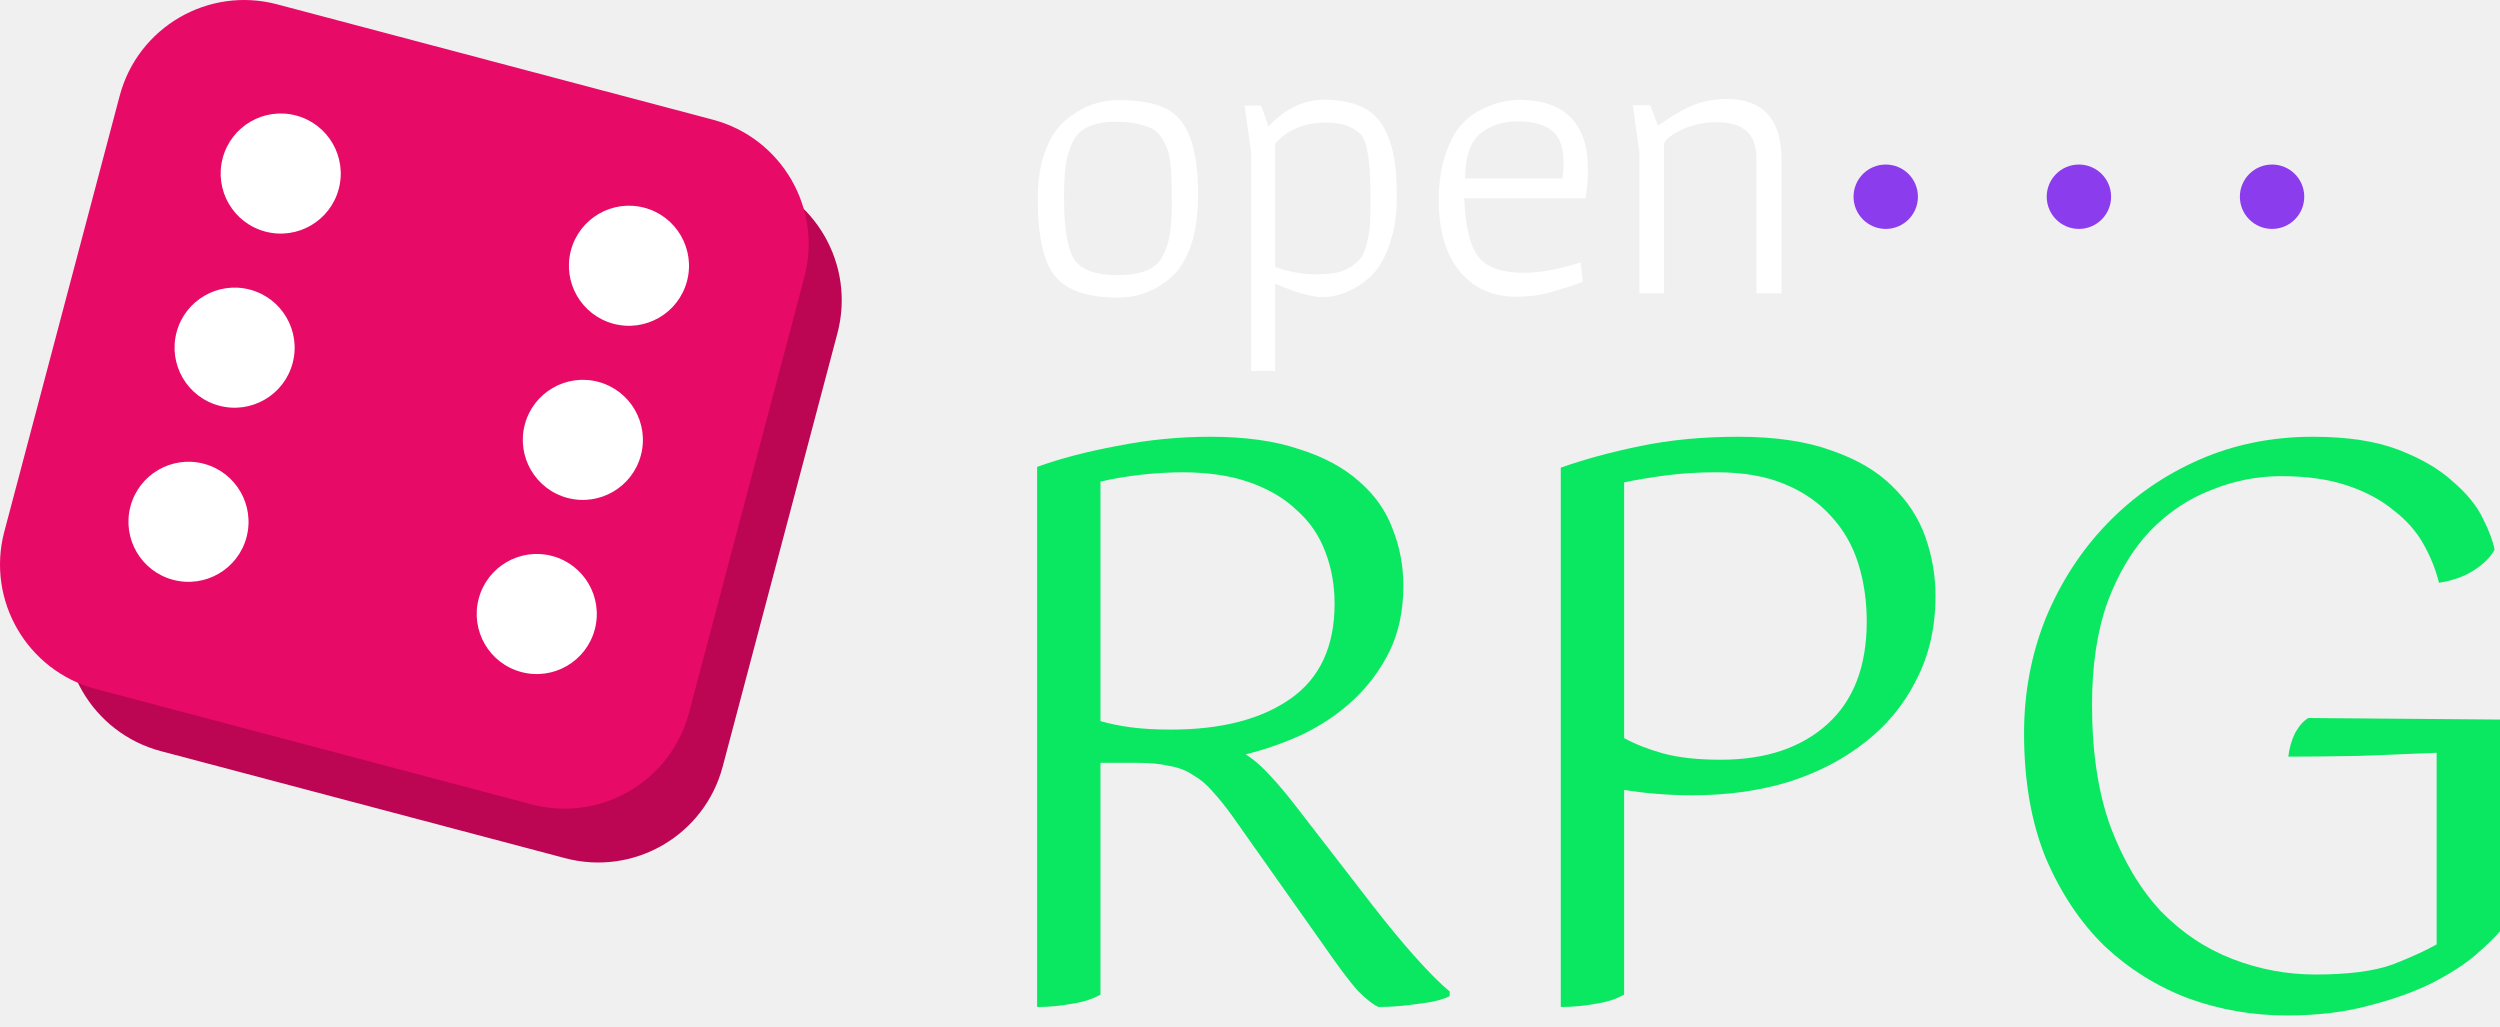
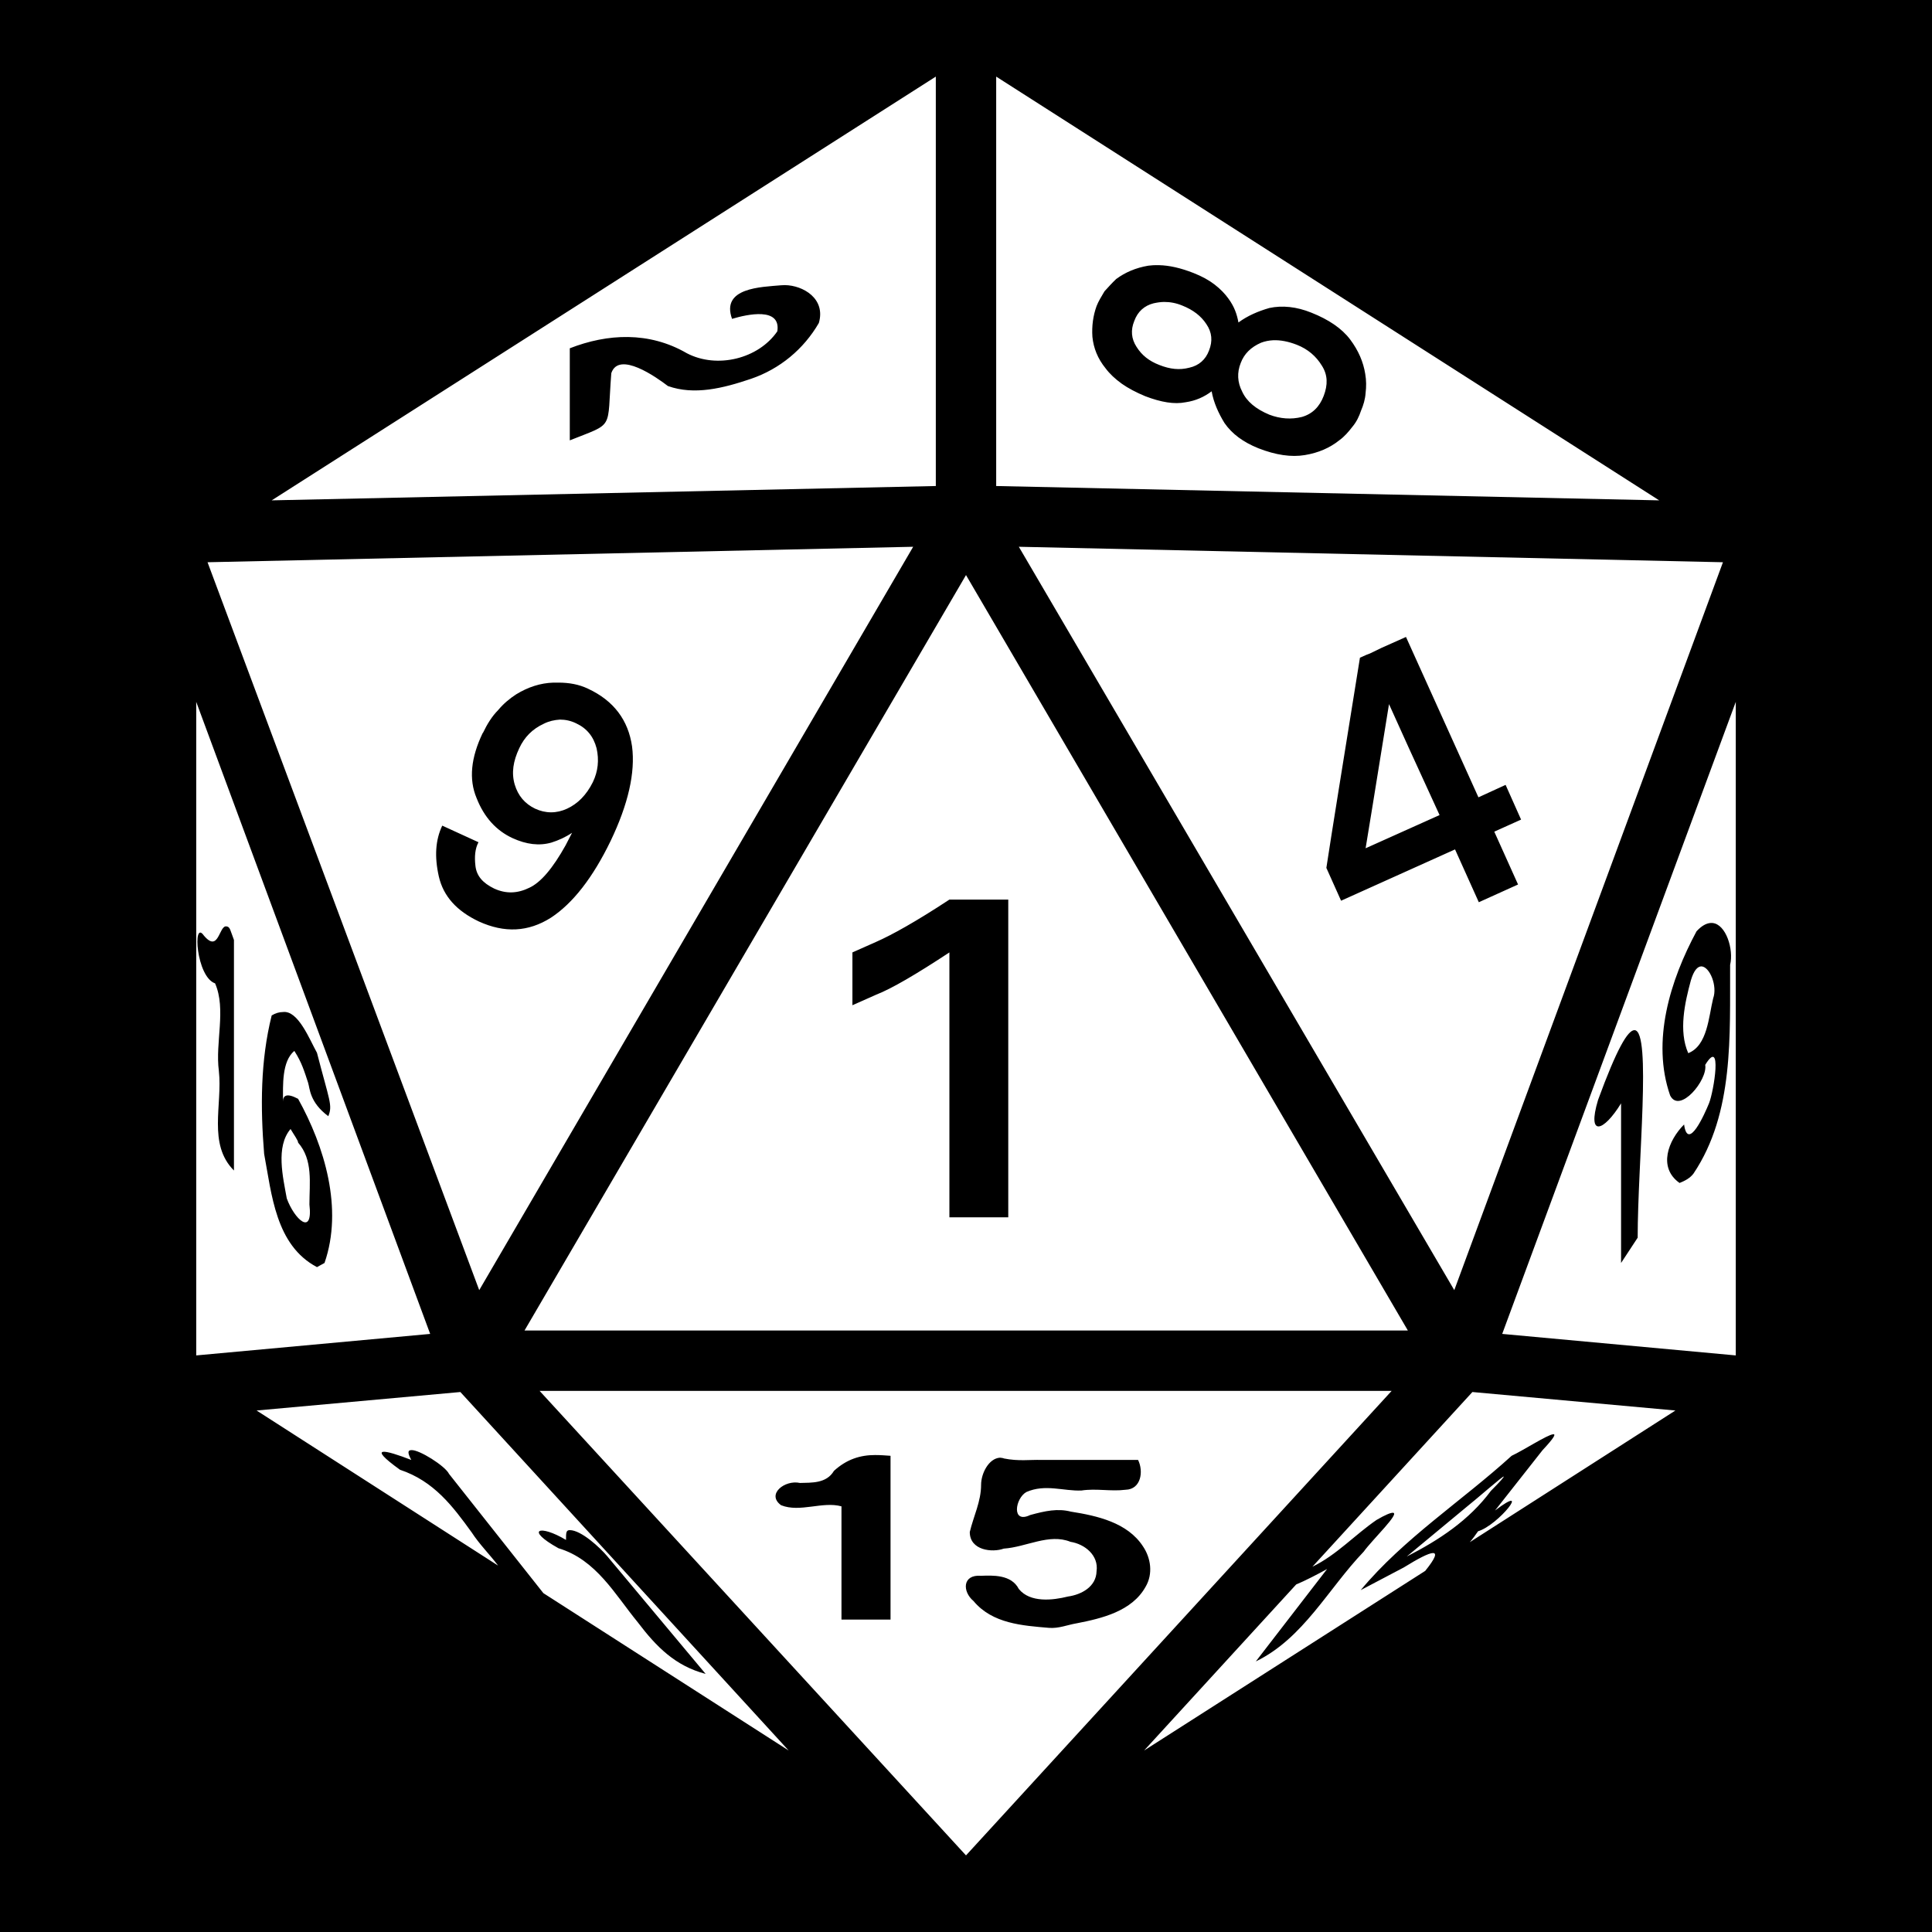
- <svg xmlns="http://www.w3.org/2000/svg" width="134" height="55" viewBox="0 0 134 55" fill="none">
-   <path d="M61.712 6.879C61.505 6.782 61.249 6.7 60.946 6.63C60.656 6.561 60.248 6.527 59.724 6.527C59.199 6.527 58.737 6.617 58.337 6.796C57.95 6.962 57.66 7.252 57.467 7.666C57.287 8.066 57.17 8.48 57.115 8.908C57.059 9.322 57.032 9.895 57.032 10.627C57.032 12.187 57.205 13.264 57.55 13.857C57.908 14.451 58.688 14.748 59.889 14.748C60.538 14.748 61.063 14.665 61.463 14.499C61.864 14.334 62.16 14.057 62.354 13.671C62.547 13.271 62.671 12.856 62.726 12.428C62.782 11.987 62.809 11.469 62.809 10.875C62.809 10.268 62.802 9.84 62.788 9.592C62.788 9.329 62.768 9.033 62.726 8.701C62.685 8.356 62.623 8.094 62.54 7.914C62.471 7.735 62.367 7.542 62.229 7.335C62.091 7.127 61.919 6.976 61.712 6.879ZM59.952 5.367C61.028 5.367 61.864 5.512 62.457 5.802C63.051 6.078 63.492 6.596 63.782 7.355C64.072 8.114 64.217 9.095 64.217 10.296C64.217 11.497 64.086 12.456 63.824 13.174C63.575 13.892 63.237 14.444 62.809 14.831C61.981 15.576 61.015 15.949 59.91 15.949C58.295 15.949 57.177 15.569 56.556 14.81C55.934 14.05 55.624 12.663 55.624 10.648C55.624 9.681 55.755 8.839 56.017 8.121C56.28 7.404 56.632 6.858 57.073 6.486C57.929 5.74 58.889 5.367 59.952 5.367Z" fill="white" />
-   <path d="M70.975 5.347C72.577 5.347 73.647 5.851 74.185 6.858C74.447 7.355 74.627 7.887 74.723 8.453C74.82 9.005 74.868 9.723 74.868 10.606C74.868 11.476 74.751 12.27 74.516 12.988C74.282 13.692 74.005 14.223 73.688 14.582C73.371 14.941 73.005 15.231 72.591 15.452C71.997 15.769 71.424 15.928 70.872 15.928C70.333 15.928 69.491 15.686 68.346 15.203V19.883H67.062V8.163L66.71 5.657H67.559L67.621 5.719L67.993 6.775C68.891 5.823 69.885 5.347 70.975 5.347ZM68.346 14.313C69.091 14.575 69.816 14.706 70.52 14.706C71.238 14.706 71.769 14.623 72.114 14.458C72.473 14.278 72.735 14.085 72.901 13.878C73.081 13.657 73.212 13.333 73.294 12.905C73.391 12.477 73.439 12.139 73.439 11.89C73.453 11.642 73.46 11.22 73.46 10.627C73.46 10.02 73.446 9.536 73.419 9.177C73.405 8.805 73.357 8.425 73.274 8.039C73.205 7.638 73.088 7.355 72.922 7.19C72.508 6.775 71.893 6.568 71.079 6.568C69.919 6.568 69.008 6.948 68.346 7.707V14.313Z" fill="white" />
-   <path d="M85.112 9.074C85.112 9.571 85.07 10.089 84.988 10.627H78.486C78.541 12.146 78.796 13.195 79.252 13.774C79.707 14.34 80.515 14.623 81.675 14.623C82.544 14.623 83.559 14.437 84.719 14.064L84.843 15.1C84.525 15.224 84.277 15.314 84.097 15.369C83.932 15.41 83.752 15.466 83.559 15.534C83.366 15.59 83.221 15.631 83.124 15.659C83.027 15.686 82.889 15.721 82.71 15.762C82.53 15.804 82.379 15.831 82.254 15.845C81.882 15.886 81.564 15.907 81.302 15.907C80.004 15.907 78.983 15.452 78.237 14.541C77.492 13.63 77.119 12.359 77.119 10.73C77.119 9.833 77.23 9.046 77.45 8.37C77.671 7.68 77.933 7.155 78.237 6.796C78.541 6.423 78.907 6.127 79.335 5.906C79.97 5.561 80.66 5.374 81.405 5.347C83.876 5.36 85.112 6.603 85.112 9.074ZM83.807 8.743C83.807 7.914 83.6 7.335 83.186 7.003C82.772 6.672 82.158 6.506 81.343 6.506C80.529 6.506 79.859 6.727 79.335 7.169C78.81 7.597 78.541 8.397 78.527 9.571H83.745C83.787 9.253 83.807 8.977 83.807 8.743Z" fill="white" />
-   <path d="M95.49 15.721H94.144V8.432C94.13 7.756 93.937 7.272 93.564 6.982C93.205 6.693 92.688 6.548 92.011 6.548C91.349 6.548 90.734 6.679 90.168 6.941C89.616 7.203 89.292 7.452 89.195 7.687V15.721H87.87V8.163L87.518 5.637H88.408L88.47 5.678L88.864 6.734C89.347 6.403 89.74 6.154 90.044 5.989C90.803 5.533 91.632 5.305 92.529 5.305C94.462 5.305 95.449 6.347 95.49 8.432V15.721Z" fill="white" />
-   <path d="M55.589 25.025C56.804 24.584 58.226 24.211 59.855 23.907C61.512 23.576 63.182 23.41 64.866 23.41C66.743 23.41 68.331 23.631 69.629 24.073C70.954 24.487 72.031 25.067 72.859 25.812C73.687 26.53 74.281 27.372 74.64 28.338C75.026 29.305 75.22 30.326 75.22 31.403C75.22 32.728 74.971 33.902 74.474 34.923C73.977 35.917 73.328 36.787 72.528 37.532C71.755 38.25 70.857 38.858 69.836 39.355C68.814 39.824 67.793 40.183 66.771 40.431C67.24 40.735 67.682 41.122 68.096 41.591C68.51 42.033 68.952 42.557 69.422 43.165L73.522 48.466C74.377 49.57 75.164 50.523 75.882 51.323C76.6 52.124 77.207 52.731 77.704 53.145V53.394C77.318 53.587 76.752 53.725 76.007 53.808C75.261 53.919 74.557 53.974 73.894 53.974C73.618 53.863 73.246 53.573 72.776 53.104C72.334 52.607 71.713 51.779 70.912 50.619L66.026 43.703C65.667 43.206 65.322 42.778 64.99 42.419C64.687 42.06 64.341 41.77 63.955 41.55C63.596 41.301 63.168 41.135 62.671 41.053C62.202 40.942 61.622 40.887 60.932 40.887H58.985V53.311C58.544 53.56 58.019 53.725 57.412 53.808C56.832 53.919 56.224 53.974 55.589 53.974V25.025ZM63.375 25.315C62.713 25.315 61.995 25.357 61.222 25.439C60.449 25.522 59.703 25.646 58.985 25.812V38.651C59.455 38.789 59.993 38.899 60.6 38.982C61.236 39.065 61.953 39.106 62.754 39.106C65.46 39.106 67.599 38.554 69.173 37.45C70.747 36.345 71.534 34.647 71.534 32.356C71.534 31.362 71.368 30.437 71.037 29.581C70.706 28.697 70.195 27.952 69.504 27.345C68.842 26.709 68 26.212 66.978 25.854C65.957 25.495 64.756 25.315 63.375 25.315Z" fill="#0AE862" />
-   <path d="M83.657 25.067C84.9 24.625 86.321 24.238 87.923 23.907C89.524 23.576 91.277 23.41 93.182 23.41C95.17 23.41 96.841 23.659 98.193 24.156C99.546 24.625 100.623 25.26 101.424 26.061C102.252 26.861 102.846 27.772 103.204 28.794C103.563 29.816 103.743 30.865 103.743 31.941C103.743 33.626 103.398 35.13 102.708 36.456C102.045 37.781 101.12 38.899 99.933 39.81C98.773 40.721 97.406 41.425 95.833 41.922C94.259 42.392 92.561 42.626 90.739 42.626C90.021 42.626 89.345 42.599 88.71 42.543C88.075 42.488 87.522 42.419 87.053 42.336V53.311C86.611 53.56 86.087 53.725 85.479 53.808C84.9 53.919 84.292 53.974 83.657 53.974V25.067ZM92.023 25.315C91.029 25.315 90.118 25.37 89.289 25.481C88.461 25.591 87.716 25.715 87.053 25.854V39.562C87.66 39.893 88.365 40.169 89.165 40.39C89.993 40.611 91.015 40.721 92.23 40.721C94.632 40.721 96.537 40.086 97.945 38.816C99.353 37.546 100.057 35.71 100.057 33.308C100.057 32.204 99.905 31.168 99.602 30.202C99.298 29.236 98.815 28.394 98.152 27.676C97.489 26.93 96.647 26.351 95.626 25.936C94.632 25.522 93.431 25.315 92.023 25.315Z" fill="#0AE862" />
-   <path d="M134 49.915C133.724 50.246 133.282 50.674 132.675 51.199C132.095 51.696 131.322 52.193 130.356 52.69C129.417 53.159 128.299 53.56 127.001 53.891C125.703 54.25 124.226 54.429 122.57 54.429C120.748 54.429 118.994 54.126 117.31 53.518C115.626 52.883 114.121 51.944 112.796 50.702C111.498 49.432 110.449 47.858 109.649 45.981C108.875 44.076 108.489 41.853 108.489 39.313C108.489 37.132 108.875 35.075 109.649 33.142C110.449 31.21 111.54 29.526 112.92 28.09C114.328 26.627 115.971 25.481 117.849 24.653C119.726 23.824 121.769 23.41 123.978 23.41C125.828 23.41 127.36 23.645 128.575 24.114C129.79 24.584 130.756 25.149 131.474 25.812C132.219 26.447 132.758 27.11 133.089 27.8C133.42 28.463 133.627 29.015 133.71 29.457C133.517 29.843 133.144 30.216 132.592 30.575C132.067 30.906 131.446 31.127 130.728 31.237C130.563 30.547 130.287 29.857 129.9 29.167C129.513 28.477 128.975 27.869 128.285 27.345C127.622 26.792 126.794 26.351 125.8 26.019C124.806 25.688 123.633 25.522 122.28 25.522C120.982 25.522 119.726 25.771 118.511 26.268C117.296 26.737 116.206 27.469 115.239 28.463C114.301 29.457 113.541 30.727 112.962 32.273C112.409 33.819 112.133 35.655 112.133 37.781C112.133 40.321 112.465 42.502 113.127 44.324C113.818 46.147 114.715 47.651 115.819 48.838C116.951 49.998 118.235 50.854 119.671 51.406C121.106 51.958 122.584 52.234 124.102 52.234C125.869 52.234 127.25 52.055 128.243 51.696C129.237 51.309 130.024 50.95 130.604 50.619V40.349C129.279 40.404 127.912 40.459 126.504 40.514C125.096 40.542 123.812 40.556 122.653 40.556C122.708 40.086 122.832 39.658 123.025 39.272C123.246 38.885 123.481 38.623 123.729 38.485L134 38.568V49.915Z" fill="#0AE862" />
-   <path d="M102.801 10.544C102.801 11.497 102.029 12.27 101.076 12.27C100.123 12.27 99.35 11.497 99.35 10.544C99.35 9.591 100.123 8.819 101.076 8.819C102.029 8.819 102.801 9.591 102.801 10.544Z" fill="#8B3DEE" />
-   <path d="M113.155 10.544C113.155 11.497 112.382 12.27 111.429 12.27C110.476 12.27 109.704 11.497 109.704 10.544C109.704 9.591 110.476 8.819 111.429 8.819C112.382 8.819 113.155 9.591 113.155 10.544Z" fill="#8B3DEE" />
-   <path d="M123.508 10.544C123.508 11.497 122.736 12.27 121.783 12.27C120.83 12.27 120.057 11.497 120.057 10.544C120.057 9.591 120.83 8.819 121.783 8.819C122.736 8.819 123.508 9.591 123.508 10.544Z" fill="#8B3DEE" />
-   <path d="M9.866 8.588C10.842 4.903 14.62 2.707 18.305 3.683L39.981 9.422C43.666 10.397 45.862 14.176 44.886 17.861L38.735 41.093C37.76 44.778 33.981 46.975 30.296 45.999L8.621 40.26C4.936 39.284 2.739 35.506 3.715 31.821L9.866 8.588Z" fill="#BC0653" />
-   <path d="M6.415 5.137C7.391 1.452 11.169 -0.744 14.854 0.232L38.208 6.415C41.893 7.391 44.089 11.169 43.113 14.854L36.93 38.208C35.954 41.893 32.176 44.089 28.491 43.113L5.137 36.93C1.452 35.954 -0.744 32.176 0.232 28.491L6.415 5.137Z" fill="#E80A67" />
-   <path d="M18.157 10.126C17.702 11.844 15.94 12.868 14.222 12.413C12.504 11.958 11.48 10.197 11.935 8.478C12.39 6.76 14.151 5.736 15.87 6.191C17.588 6.646 18.612 8.408 18.157 10.126Z" fill="white" />
-   <path d="M15.686 19.459C15.231 21.177 13.469 22.201 11.751 21.746C10.033 21.291 9.009 19.53 9.464 17.811C9.918 16.093 11.68 15.069 13.398 15.524C15.117 15.979 16.14 17.741 15.686 19.459Z" fill="white" />
-   <path d="M34.352 24.401C33.897 26.119 32.135 27.143 30.417 26.689C28.699 26.234 27.675 24.472 28.13 22.754C28.585 21.036 30.346 20.012 32.065 20.466C33.783 20.921 34.807 22.683 34.352 24.401Z" fill="white" />
-   <path d="M13.214 28.792C12.76 30.51 10.998 31.534 9.28 31.079C7.562 30.625 6.538 28.863 6.992 27.145C7.447 25.427 9.209 24.402 10.927 24.857C12.645 25.312 13.669 27.074 13.214 28.792Z" fill="white" />
-   <path d="M36.823 15.068C36.368 16.786 34.606 17.81 32.888 17.355C31.17 16.901 30.146 15.139 30.601 13.421C31.056 11.703 32.818 10.678 34.536 11.133C36.254 11.588 37.278 13.35 36.823 15.068Z" fill="white" />
-   <path d="M31.881 33.734C31.426 35.453 29.664 36.477 27.946 36.022C26.228 35.567 25.204 33.805 25.659 32.087C26.114 30.369 27.875 29.345 29.593 29.8C31.312 30.255 32.336 32.016 31.881 33.734Z" fill="white" />
+ <svg xmlns="http://www.w3.org/2000/svg" viewBox="0 0 512 512" style="height: 512px; width: 512px;">
+   <path d="M0 0h512v512H0z" fill="#000" fill-opacity="1" />
+   <g class="" transform="translate(0,0)" style="">
+     <path d="M248 20.3L72 132.6l176-3.8V20.3zm16 0v108.5l175.7 3.8L264 20.3zm43.1 49.97c2.8.06 5.8.75 9.2 2.08 2.3.91 4.1 1.91 5.6 3.07 1.5 1.15 2.8 2.5 3.7 3.79 1.5 2.06 2.2 4.04 2.6 6.25 2.4-1.77 5.2-2.98 8.2-3.84 3.4-.73 7.2-.35 11.1 1.23 4.6 1.82 8.1 4.19 10.3 7.11 2.2 2.93 3.5 5.97 4 9.13.3 1.71.3 3.41.1 5.01-.1 1.7-.6 3.3-1.2 4.7-.5 1.5-1.2 3-2.3 4.3-1 1.3-2.1 2.6-3.5 3.6-2.5 2-5.5 3.3-9.1 3.9-3.6.6-7.7 0-12.3-1.8-4-1.6-7-3.8-9-6.7-1.6-2.6-2.9-5.5-3.4-8.4-2 1.5-4.2 2.5-6.9 2.9-3 .6-6.5 0-10.7-1.6-2.4-1-4.5-2.1-6.2-3.3-1.8-1.3-3.2-2.61-4.3-4.08-2.1-2.58-3.2-5.37-3.5-8.35-.2-2.9.2-5.65 1.1-8.15.5-1.29 1.3-2.57 2.1-3.92 1-1.1 2-2.21 3.1-3.26 2.4-1.77 5.2-2.97 8.5-3.53.9-.12 1.8-.17 2.8-.14zM208 75.56c4.8.05 10.9 3.57 9 10.04-4 6.9-10.3 12.17-18 14.8-7.4 2.5-15 4.4-22 1.9-3-2.3-13-9.4-15-3.4-1.2 15.3 1 13-11 17.8V92.3c10-3.9 21-4.5 31 1.3 8 4.2 19 1.5 24-5.8 1-6.5-8-4.5-12-3.3-3-8.3 7.8-8.43 13-8.9.3-.03.6-.04 1-.04zm100.5 4.46c-.9.01-1.8.14-2.8.36-2.4.61-4.2 2.17-5.1 4.67-1 2.42-.8 4.74.6 6.88 1.4 2.22 3.3 3.73 6 4.78 2.9 1.15 5.4 1.41 8 .73 2.5-.56 4.3-2.12 5.2-4.54 1-2.5.8-4.82-.7-7.01-1.4-2.14-3.5-3.77-6.4-4.92-1.6-.66-3.2-.96-4.8-.95zm28.9 10.15c-1.1.05-2.2.27-3.2.65-2.7 1.17-4.5 2.96-5.4 5.39-1 2.5-.9 5.09.4 7.59 1.2 2.6 3.6 4.6 7.2 6.1 2.9 1.1 5.8 1.3 8.6.6 2.8-.8 4.7-2.7 5.8-5.6 1.1-2.9 1.1-5.53-.5-8.01-1.5-2.47-3.7-4.37-6.6-5.51-2.3-.9-4.4-1.29-6.3-1.21zM242 144.9L55 149l72 192.9 115-197zm28 0l115.4 197L456.6 149 270 144.9zm-14 7.5L139 352.6h234.1L256 152.4zm116.6 16.4l19.2 42.5 7.2-3.3 4.1 9.2-7.1 3.2 6.3 14-10.4 4.7-6.3-14-30.2 13.6-3.9-8.7c1.4-9.2 4.4-27.8 8.9-55.7l1.8-.8.8-.3 3.1-1.5 6.5-2.9zm-225.9 12.1h1.3c2.9 0 5.5.5 7.8 1.6 6.9 3.2 10.7 8.4 11.7 15.3.9 6.9-1 15.3-5.7 25.1-4.7 9.7-10 16.5-15.8 20.3-6 3.8-12.3 4.1-19.1 1-5.9-2.8-9.4-6.7-10.6-11.9-1.2-5.3-.9-9.7.9-13.5l9.6 4.4c-.9 1.7-1.1 3.8-.8 6.3.3 2.6 1.9 4.5 5 6 3.1 1.4 6.1 1.3 9.2-.2 3.1-1.4 6.3-5.2 9.7-11.3.5-1 1.1-2.1 1.7-3.3-1.8 1.2-3.6 2-5.5 2.6-3.2.9-6.6.5-10.3-1.2-4.3-2-7.5-5.5-9.5-10.6-2.1-5-1.5-10.7 1.6-17.2l.1-.1c1.1-2.3 2.4-4.4 4-6 1.4-1.7 3.1-3.1 4.8-4.2 3.1-1.9 6.4-3 9.9-3.1zM52 186v173.2l62-5.7L52 186zm408 0l-61.9 167.5 61.9 5.7V186zm-91.9.6c-1.6 9.7-3.6 22.5-6.2 38.2l19.6-8.8-8.2-17.9-5.2-11.5zm-219.7 4.1c-1.5.1-2.9.4-4.3 1.1-3 1.4-5.1 3.5-6.5 6.5-1.6 3.4-2.1 6.5-1.2 9.6.9 3 2.7 5.1 5.4 6.4 2.8 1.3 5.7 1.3 8.5 0s5.1-3.6 6.8-7c1.4-2.9 1.7-5.9 1-9-.8-3.1-2.6-5.3-5.4-6.6-1.4-.7-2.9-1-4.3-1zm103.2 47.7h15.6v84.2h-15.6v-70.2c-8.8 5.8-15.3 9.6-19.4 11.2l-6.3 2.8v-14l6.3-2.8c4.1-1.8 10.6-5.4 19.4-11.2zm201.7 6.2h.5c3.6.3 5.7 7 4.7 11.1-.1 18.6 1.1 39.2-9.7 55.3-.9 1.2-2.2 1.9-3.7 2.5-5.8-4.1-3-11.3 1.2-15.5 1 7.3 5.5-2.9 6.6-5.6 1.3-3.2 3.6-17.7-1-10.2.7 4-6.8 13.1-9.3 8.1-5-14.4 0-30.5 7-43.5 1.3-1.4 2.5-2.1 3.7-2.2zm-393.3.9c1 .1 1 1 2 3.6v61.1c-7-7-3-17.4-4-26.4-1-7.6 2-16.3-1-23.2-5-1.7-6-17-3-12.7 4 4.8 4-2.7 6-2.4zm390.9 10.6c-1 0-2 1-2.8 3.7-1.6 5.9-3.3 13.4-.7 19.3 5.1-2 5.4-9.6 6.6-14.5 1.2-3.3-.9-8.4-3.1-8.5zM75 268.2c4-.5 7 7.2 9 10.8 3.28 12.7 4.21 13.9 3 16.8-5-3.7-4.87-7.4-5.36-8.9-1-3-1.64-5.3-3.64-8.4-3.34 2.8-3 9.1-3 13.4 0-1.6 1-2.3 4-.7 7 12.6 12 29.1 7 43.5l-2 1.1c-11-5.8-12-19.4-14-30-1-12.3-1-24.7 2-36.7 1-.6 2-.9 3-.9zm358.2 4.8c4.5.3.8 35.2.8 55l-4.4 6.7v-42.3c-4.6 7.5-9.1 9.1-6.1-.9 4.9-13.4 7.9-18.6 9.7-18.5zM77 299.2c-4 4.7-2 12.8-1 18.4 2 5.5 7 10.2 6 1.6 0-5.7 1-11.8-3-16.4 0-.6-1-1.9-2-3.6zm66 69.4l113 123.1 112.8-123.1H143zm-21 .3l-54 4.9 64 41.1c-2-2.7-5-5.7-7-8.8-5-6.9-10-13.6-19-16.6-9-6.5-4-5.3 3-2.6-1-1.8-1-2.6 0-2.6 2-.2 9 4.2 10 6.3l25 31.6 65 41.7-87-95zm268.2 0l-42.4 46.3c6.4-3.1 11.3-8.5 17-12.4 2.4-1.4 3.7-1.9 4.3-1.9 2.1 0-5.4 7.1-7.7 10.3-9.4 9.8-16 23-28.6 29.1l18.9-24.5c-2.3 1.3-6 3.2-8.2 4.1l-40.3 44 74.5-47.6c5.4-6.7 1.9-5.6-5.7-.9l-11.4 6c11.4-13.7 26.8-23.6 40-35.6 3.2-1.5 9.5-5.6 11-5.7.8-.1.2 1-2.8 4.2l-12.6 16c10-7.6.9 3.9-4.5 5.5-.7 1-1.4 2-2.2 2.9l54.5-34.9-53.8-4.9zm-158.3 16.7c1.4 0 2.7.1 4.1.2v43.4h-13v-30c-5-1.4-11 1.7-16-.3-4-2.9 1-6.8 5-5.9 3-.1 7 .2 9-3.2 3.4-3.1 7-4.2 10.9-4.2zm33.1.7s1 .1 1 .2c4 .8 7 .3 10 .4h25.6c1.5 3 .8 7.8-3.3 7.9-3.9.5-7.8-.4-11.7.2-4.7.2-9.6-1.8-14.6.4-3 1.7-4 8.5 1 6.1 4-1.1 7.3-1.8 10.8-.9 7 1.1 15 2.9 19.1 9.2 2.1 3.1 2.7 7.3.7 10.7-3.6 6.5-11.6 8.4-18.3 9.7-2.4.4-4.7 1.4-7.3 1.2-7-.6-15-1.1-20-7.1-3-2.5-3-7.1 2-6.7 3-.1 8-.4 10 3.5 3 3.7 9 3 13 2 3.6-.5 7.5-2.6 7.6-6.7.6-4.2-3.1-7.2-6.9-7.8-5.7-2.3-11.7 1.4-17.7 1.8-3 1.1-9 .5-9-4.4 1-4.2 3-8.1 3-12.5 0-3 2-7 5-7.2zm133.5 5c-.2-.2-7 5.8-9.9 8.1l-15.8 13.1c8.6-4.4 16.5-9.6 22.3-17.4 2.6-2.6 3.5-3.7 3.4-3.8zM151 405.5c3 0 8 4.6 10 7l26 31.1c-8-2.1-13-7.1-18-13.7-6-7.3-11-16.6-21-19.6-9-5-5-6.4 2-2.2 0-1.9 0-2.6 1-2.6z" fill="#fff" fill-opacity="1" />
+   </g>
</svg>
